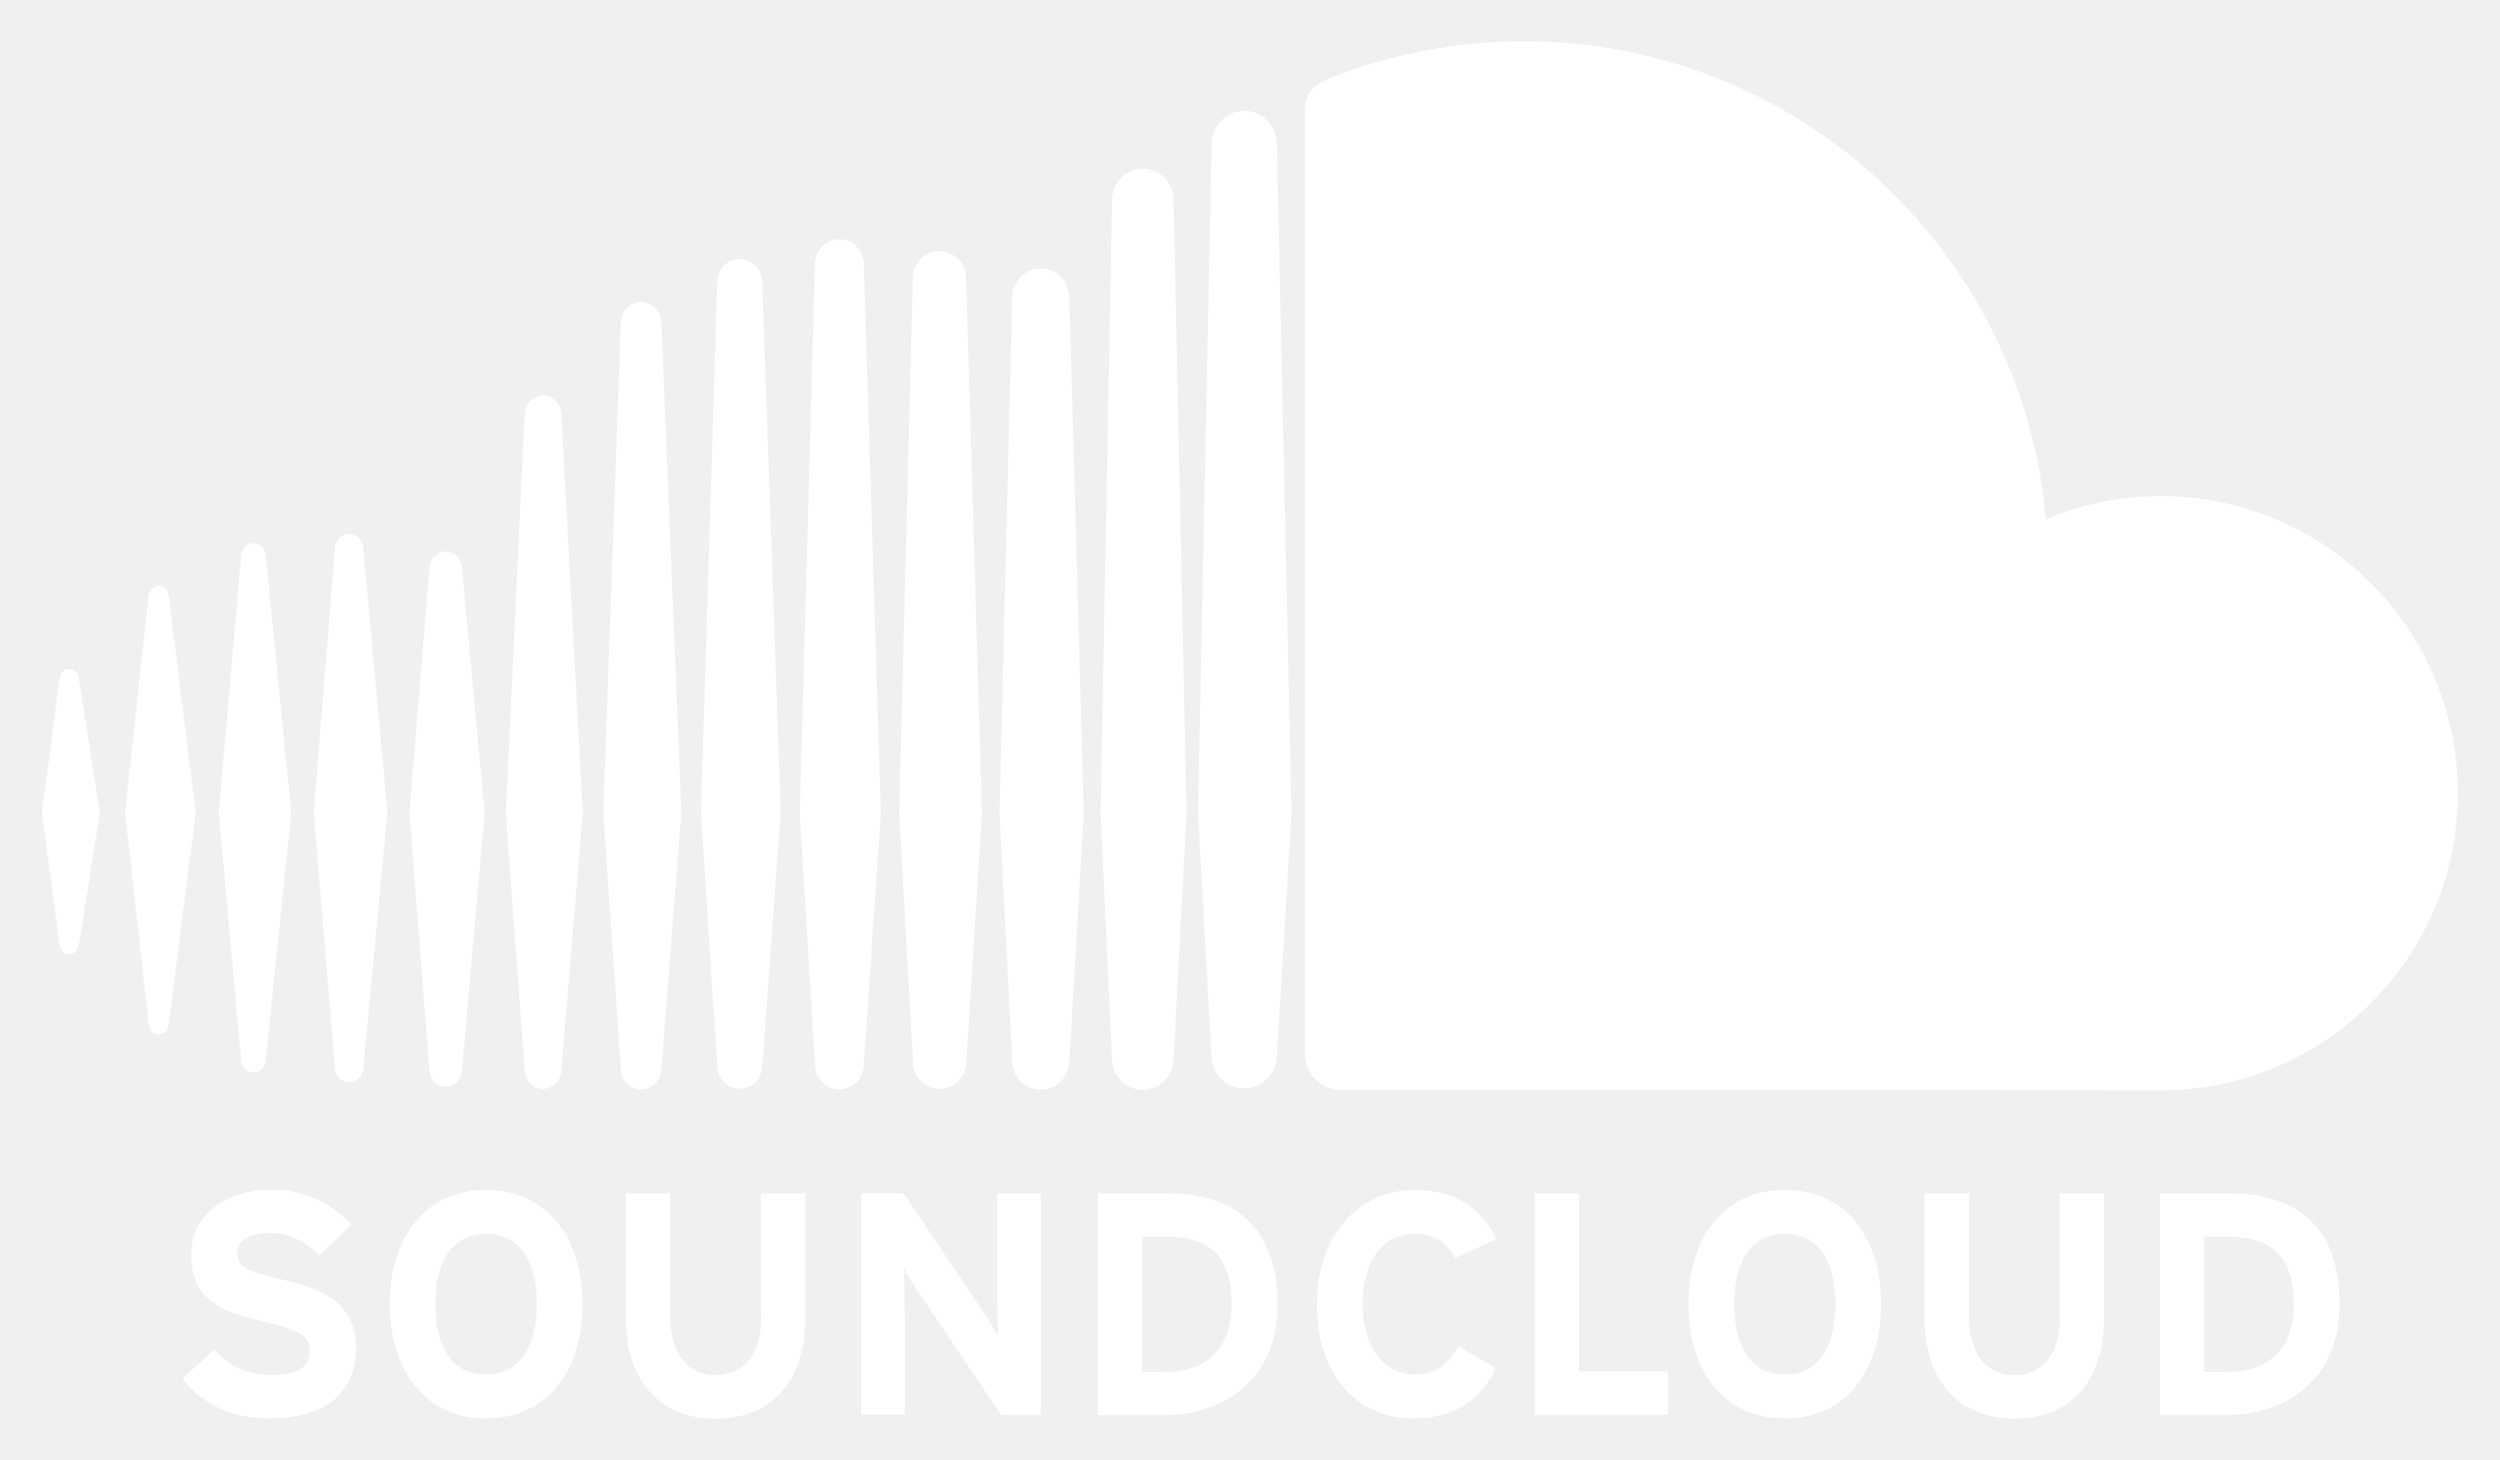
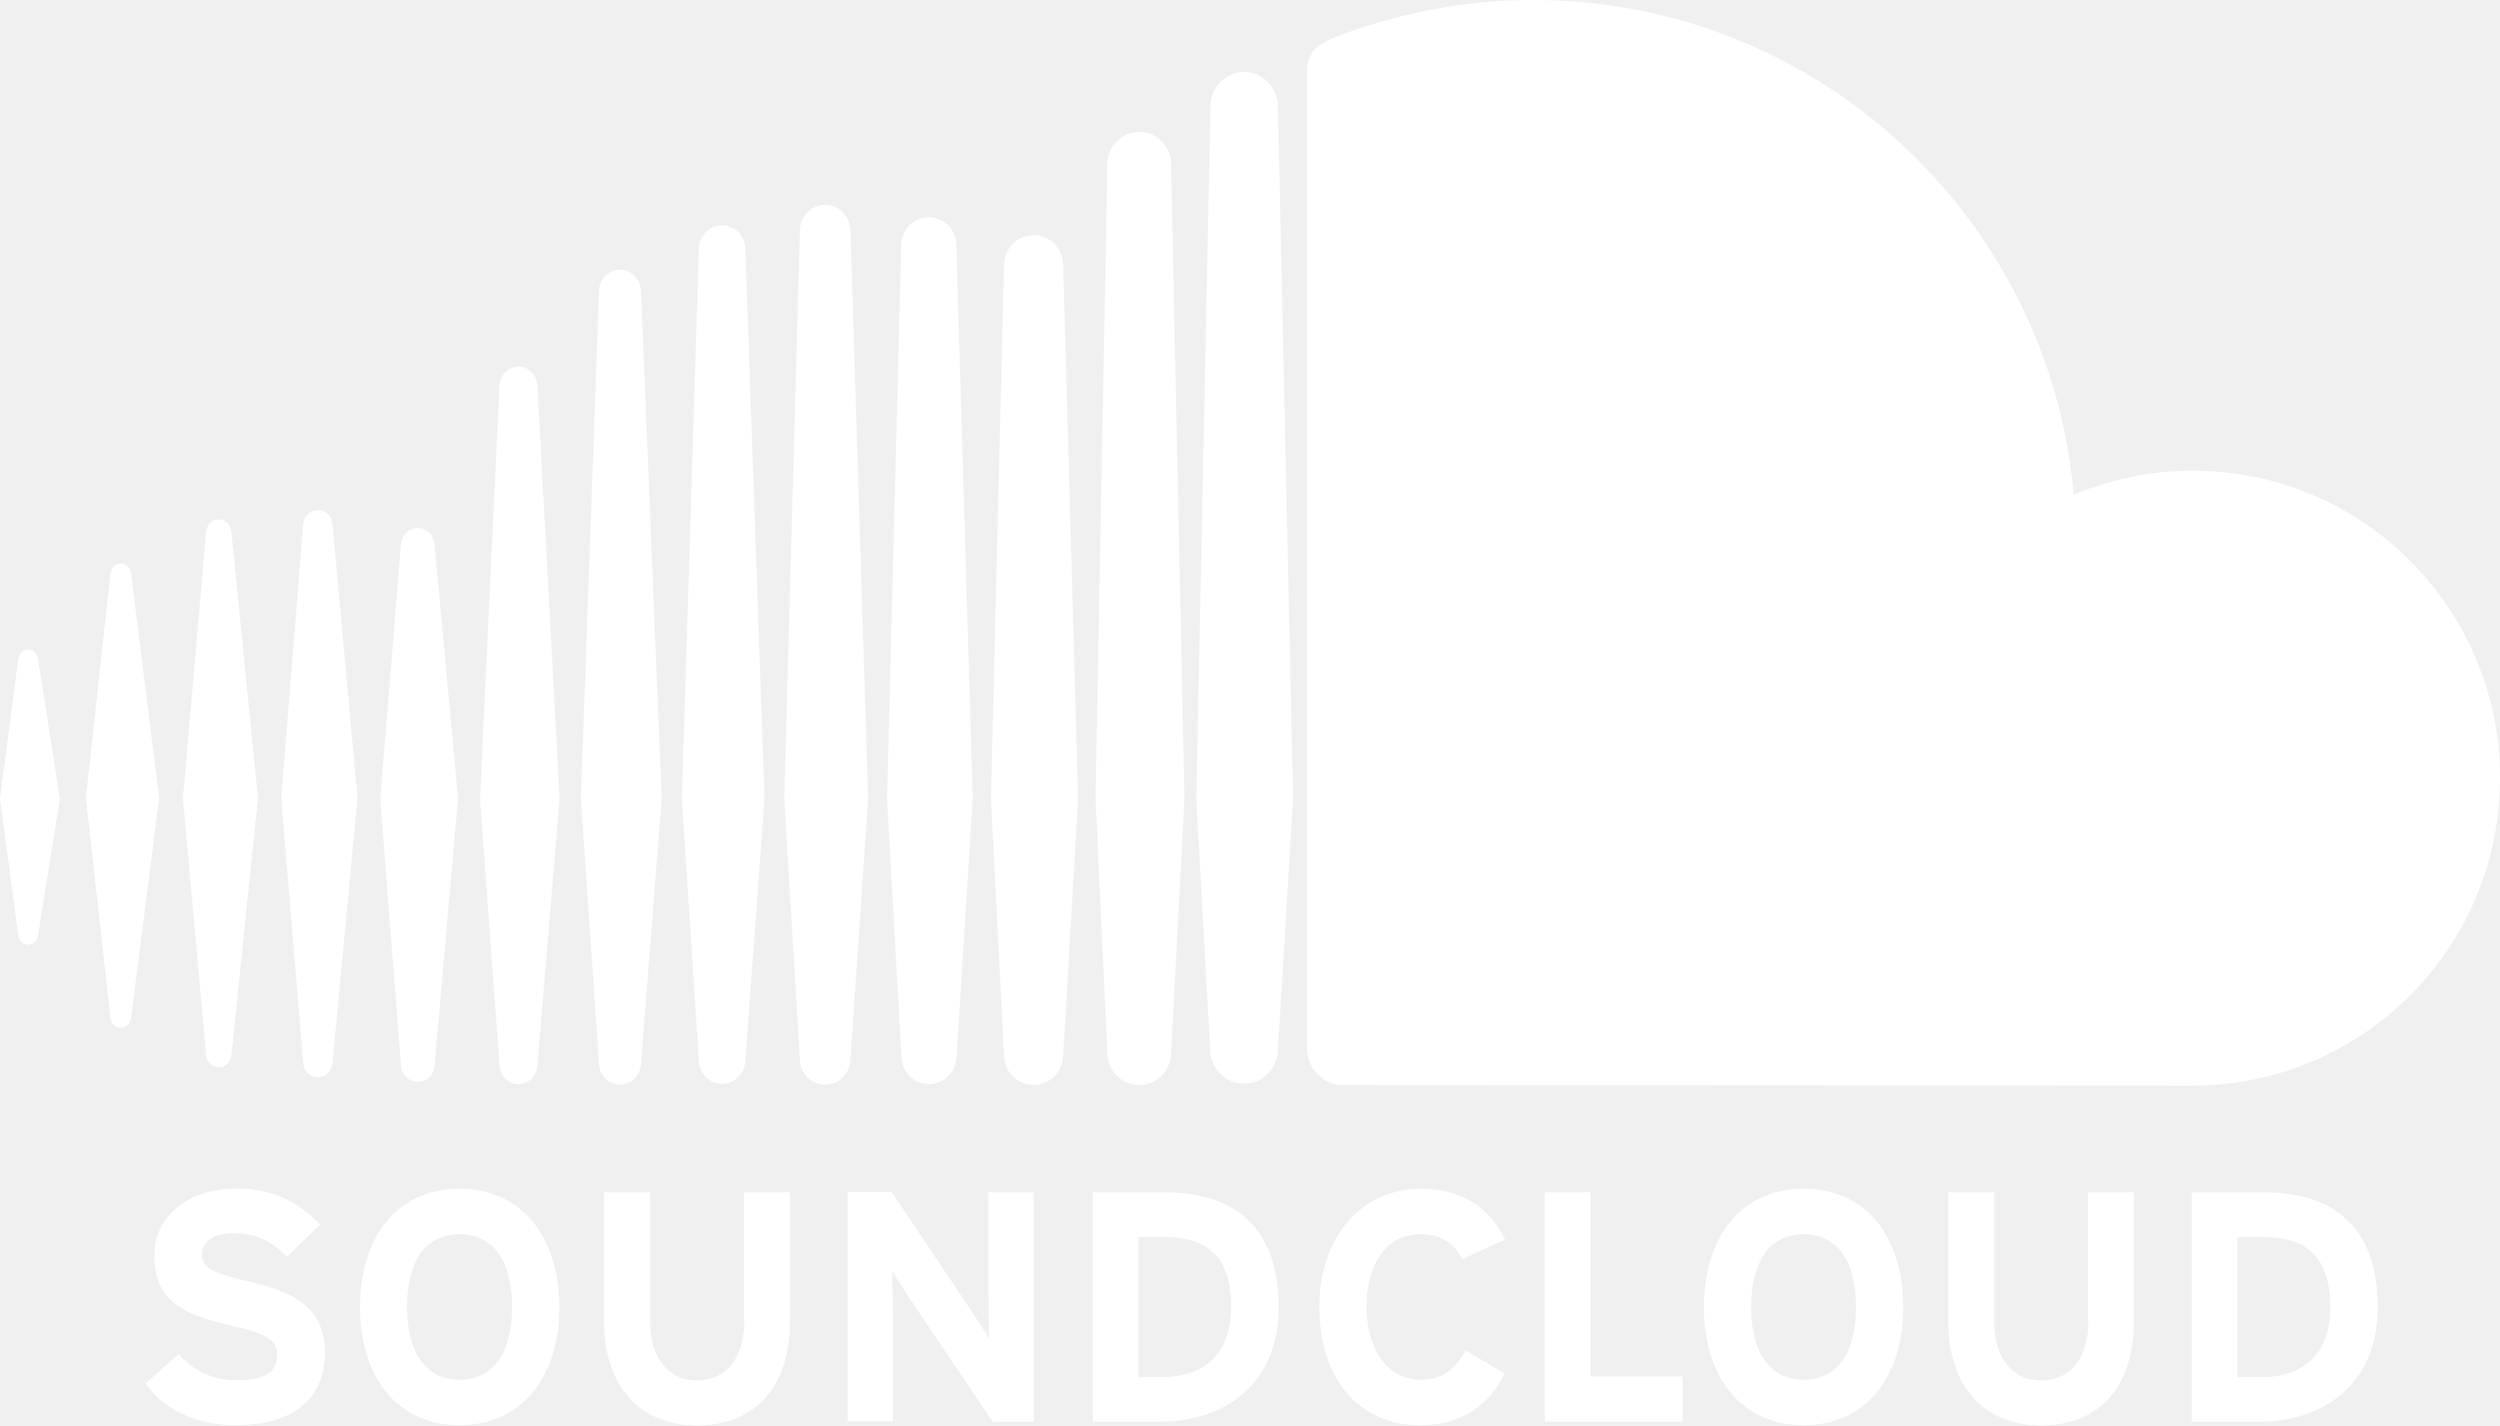
- <svg xmlns="http://www.w3.org/2000/svg" version="1.1" id="svg2474" x="0px" y="0px" viewBox="0 0 1024 598" style="enable-background:new 0 0 1024 598;" xml:space="preserve">
+ <svg xmlns="http://www.w3.org/2000/svg" version="1.1" id="svg2474" x="0px" y="0px" viewBox="0 0 989.5 564.2" style="enable-background:new 0 0 989.5 564.2;" xml:space="preserve">
  <style type="text/css">
	.st0{fill:#FFFFFF;}
</style>
-   <path id="path2465" class="st0" d="M28.4,274c-2.1,0-3.7,1.6-4,3.9l-7.2,55l7.2,54c0.3,2.3,1.9,3.9,4,3.9c2,0,3.6-1.6,3.9-3.8l0,0v0  c0,0,0,0,0,0l8.6-54l-8.6-55C32,275.6,30.4,274,28.4,274z M69.1,243.9c-0.3-2.4-2-4-4.1-4c-2.1,0-3.8,1.7-4.1,4  c0,0-9.7,88.9-9.7,88.9l9.7,86.9c0.3,2.3,2,4,4.1,4c2.1,0,3.8-1.6,4.1-4l11.1-86.9L69.1,243.9z M222.4,162c-4,0-7.3,3.3-7.5,7.4  l-7.7,163.5l7.7,105.7c0.2,4.1,3.5,7.4,7.5,7.4c4,0,7.3-3.3,7.5-7.4v0l8.8-105.7l-8.8-163.5C229.6,165.2,226.4,162,222.4,162z   M143,218.8c-3.1,0-5.6,2.4-5.8,5.7l-8.7,108.3l8.7,104.8c0.2,3.2,2.7,5.7,5.8,5.7c3,0,5.5-2.4,5.8-5.7l9.9-104.8l-9.9-108.4  C148.6,221.2,146.1,218.8,143,218.8z M303,445.9c4.9,0,9-4,9.2-9.1l7.6-103.9l-7.6-217.7c-0.2-5.1-4.2-9.1-9.2-9.1c-5,0-9,4-9.2,9.1  c0,0-6.7,217.7-6.7,217.7l6.7,103.9C294,441.9,298,445.9,303,445.9z M468.1,446.4c6.8,0,12.4-5.6,12.6-12.5v0.1v-0.1L486,333  l-5.3-251.4c-0.1-6.9-5.7-12.5-12.6-12.5c-6.8,0-12.5,5.6-12.6,12.5l-4.7,251.3c0,0.2,4.7,101.1,4.7,101.1  C455.6,440.8,461.3,446.4,468.1,446.4z M384.9,446c5.9,0,10.7-4.8,10.9-10.8v0.1l6.4-102.3l-6.5-219.3c-0.2-6.1-4.9-10.8-10.9-10.8  c-6,0-10.7,4.7-10.9,10.8L368.3,333l5.7,102.3C374.2,441.3,379,446,384.9,446z M182.6,445.1c3.5,0,6.4-2.8,6.6-6.5l9.3-105.7  l-9.3-100.5c-0.3-3.7-3.1-6.5-6.6-6.5c-3.6,0-6.4,2.8-6.7,6.6l-8.2,100.5l8.2,105.7C176.1,442.3,179,445.1,182.6,445.1z   M103.8,439.3c2.6,0,4.7-2,5-4.8l10.5-101.6l-10.5-105.5c-0.3-2.8-2.4-4.9-5-4.9c-2.6,0-4.7,2-5,4.9c0,0-9.2,105.5-9.2,105.5  l9.2,101.6C99.1,437.3,101.2,439.3,103.8,439.3z M426.3,110c-6.4,0-11.6,5.1-11.7,11.7L409.4,333l5.2,101.7  c0.1,6.5,5.3,11.6,11.7,11.6c6.4,0,11.6-5.1,11.7-11.7v0.1l5.9-101.7l-5.9-211.3C437.9,115.2,432.8,110,426.3,110z M262.6,446.2  c4.4,0,8.1-3.6,8.3-8.3l8.2-105L270.9,132c-0.2-4.6-3.9-8.3-8.3-8.3c-4.5,0-8.2,3.6-8.3,8.3c0,0-7.2,200.9-7.2,200.9l7.2,105  C254.4,442.5,258.1,446.2,262.6,446.2z M353.8,436.3L353.8,436.3l7-103.3l-7-225c-0.2-5.6-4.6-10-10-10c-5.5,0-9.9,4.4-10,10  l-6.2,225l6.2,103.3c0.1,5.5,4.6,9.9,10,9.9C349.3,446.2,353.6,441.8,353.8,436.3L353.8,436.3z M885.1,203.2  c-16.7,0-32.6,3.4-47.1,9.5C828.3,103,736.3,16.9,624.1,16.9c-27.5,0-54.2,5.4-77.9,14.5c-9.2,3.6-11.6,7.2-11.7,14.3v386.3  c0.1,7.5,5.9,13.7,13.1,14.4c0.3,0,335.2,0.2,337.4,0.2c67.2,0,121.7-54.5,121.7-121.7S952.3,203.2,885.1,203.2z M509.7,45.4  c-7.3,0-13.3,6-13.4,13.4L490.7,333l5.5,99.5c0.1,7.3,6.1,13.3,13.4,13.3c7.3,0,13.3-6,13.4-13.4v0.1l6-99.5l-6-274.2  C522.9,51.5,516.9,45.4,509.7,45.4z M115.5,524.1c-14.4-3.4-18.3-5.2-18.3-10.9c0-4,3.2-8.2,13-8.2c8.3,0,14.8,3.4,20.6,9.3  l13.1-12.7c-8.6-9-18.9-14.3-33.1-14.3c-17.9,0-32.5,10.1-32.5,26.6c0,17.9,11.7,23.2,28.4,27.1c17.1,3.9,20.2,6.5,20.2,12.3  c0,6.9-5.1,9.9-15.8,9.9c-8.7,0-16.9-3-23.2-10.4l-13.1,11.7c6.9,10.1,20.1,16.5,35.3,16.5c24.8,0,35.7-11.7,35.7-28.9  C145.8,532.4,129.9,527.5,115.5,524.1z M199.1,487.4c-24.8,0-39.4,19.2-39.4,46.8c0,27.6,14.7,46.8,39.4,46.8s39.5-19.2,39.5-46.8  C238.5,506.6,223.8,487.4,199.1,487.4z M199.1,563c-14.7,0-20.8-12.6-20.8-28.8c0-16.2,6.1-28.8,20.8-28.8  c14.7,0,20.8,12.6,20.8,28.8C219.8,550.5,213.7,563,199.1,563z M311.8,539.8c0,14.5-7.2,23.5-18.7,23.5c-11.5,0-18.6-9.2-18.6-23.7  v-50.8h-18.2v51c0,26.5,14.8,41.3,36.7,41.3c23.1,0,36.9-15.2,36.9-41.5v-50.8h-18.2V539.8L311.8,539.8z M408.4,527.2  c0,5.1,0.3,16.5,0.3,19.8c-1.2-2.3-4.2-6.9-6.4-10.3l-32.2-48h-17.4v90.8h17.9v-40c0-5.1-0.3-16.5-0.3-19.8  c1.2,2.3,4.2,6.9,6.4,10.3l33.4,49.6h16.2v-90.8h-17.9V527.2L408.4,527.2z M478.1,488.8h-28.4v90.8h27.1c23.4,0,46.5-13.5,46.5-45.4  C523.2,501,504,488.8,478.1,488.8z M476.7,562h-8.9v-55.5h9.6c19.2,0,27.1,9.2,27.1,27.8C504.5,550.8,495.8,562,476.7,562z   M579.4,505.4c8.2,0,13.4,3.6,16.6,9.9l16.9-7.8c-5.7-11.8-16.1-20.1-33.2-20.1c-23.7,0-40.3,19.2-40.3,46.8  c0,28.7,16,46.8,39.7,46.8c16.5,0,27.4-7.7,33.6-20.5l-15.3-9.1c-4.8,8.1-9.6,11.6-17.8,11.6c-13.6,0-21.5-12.5-21.5-28.8  C558,517.4,565.8,505.4,579.4,505.4z M646.8,488.8h-18.2v90.8h54.6v-17.9h-36.4V488.8z M731.1,487.4c-24.8,0-39.5,19.2-39.5,46.8  c0,27.6,14.7,46.8,39.5,46.8c24.8,0,39.4-19.2,39.4-46.8C770.5,506.6,755.9,487.4,731.1,487.4z M731.1,563  c-14.7,0-20.8-12.6-20.8-28.8c0-16.2,6.1-28.8,20.8-28.8c14.6,0,20.7,12.6,20.7,28.8C751.8,550.5,745.7,563,731.1,563z M843.8,539.8  c0,14.5-7.1,23.5-18.7,23.5c-11.6,0-18.6-9.2-18.6-23.7v-50.8h-18.2v51c0,26.5,14.8,41.3,36.7,41.3c23.1,0,36.8-15.2,36.8-41.5  v-50.8h-18.2V539.8z M913.1,488.8h-28.4v90.8h27.1c23.4,0,46.5-13.5,46.5-45.4C958.3,501,939.1,488.8,913.1,488.8z M911.8,562h-9  v-55.5h9.6c19.2,0,27.1,9.2,27.1,27.8C939.6,550.8,930.9,562,911.8,562z" />
+   <path id="path2465" class="st0" d="M11.2,257.1c-2.1,0-3.7,1.6-4,3.9L0,316l7.2,54c0.3,2.3,1.9,3.9,4,3.9c2,0,3.6-1.6,3.9-3.8l0,0  l0,0l0,0l8.6-54l-8.6-55C14.8,258.7,13.2,257.1,11.2,257.1z M51.9,227c-0.3-2.4-2-4-4.1-4s-3.8,1.7-4.1,4L34,315.9l9.7,86.9  c0.3,2.3,2,4,4.1,4s3.8-1.6,4.1-4L63,315.9L51.9,227z M205.2,145.1c-4,0-7.3,3.3-7.5,7.4L190,316l7.7,105.7c0.2,4.1,3.5,7.4,7.5,7.4  s7.3-3.3,7.5-7.4l0,0l8.8-105.7l-8.8-163.5C212.4,148.3,209.2,145.1,205.2,145.1z M125.8,201.9c-3.1,0-5.6,2.4-5.8,5.7l-8.7,108.3  l8.7,104.8c0.2,3.2,2.7,5.7,5.8,5.7c3,0,5.5-2.4,5.8-5.7l9.9-104.8l-9.9-108.4C131.4,204.3,128.9,201.9,125.8,201.9z M285.8,429  c4.9,0,9-4,9.2-9.1l7.6-103.9L295,98.3c-0.2-5.1-4.2-9.1-9.2-9.1s-9,4-9.2,9.1L269.9,316l6.7,103.9C276.8,425,280.8,429,285.8,429z   M450.9,429.5c6.8,0,12.4-5.6,12.6-12.5v0.1V417l5.3-100.9l-5.3-251.4c-0.1-6.9-5.7-12.5-12.6-12.5c-6.8,0-12.5,5.6-12.6,12.5  L433.6,316c0,0.2,4.7,101.1,4.7,101.1C438.4,423.9,444.1,429.5,450.9,429.5z M367.7,429.1c5.9,0,10.7-4.8,10.9-10.8v0.1l6.4-102.3  l-6.5-219.3c-0.2-6.1-4.9-10.8-10.9-10.8s-10.7,4.7-10.9,10.8l-5.6,219.3l5.7,102.3C357,424.4,361.8,429.1,367.7,429.1z   M165.4,428.2c3.5,0,6.4-2.8,6.6-6.5l9.3-105.7L172,215.5c-0.3-3.7-3.1-6.5-6.6-6.5c-3.6,0-6.4,2.8-6.7,6.6l-8.2,100.5l8.2,105.7  C158.9,425.4,161.8,428.2,165.4,428.2z M86.6,422.4c2.6,0,4.7-2,5-4.8L102.1,316L91.6,210.5c-0.3-2.8-2.4-4.9-5-4.9  c-2.6,0-4.7,2-5,4.9L72.4,316l9.2,101.6C81.9,420.4,84,422.4,86.6,422.4z M409.1,93.1c-6.4,0-11.6,5.1-11.7,11.7l-5.2,211.3  l5.2,101.7c0.1,6.5,5.3,11.6,11.7,11.6c6.4,0,11.6-5.1,11.7-11.7v0.1l5.9-101.7l-5.9-211.3C420.7,98.3,415.6,93.1,409.1,93.1z   M245.4,429.3c4.4,0,8.1-3.6,8.3-8.3l8.2-105l-8.2-200.9c-0.2-4.6-3.9-8.3-8.3-8.3c-4.5,0-8.2,3.6-8.3,8.3L229.9,316l7.2,105  C237.2,425.6,240.9,429.3,245.4,429.3z M336.6,419.4L336.6,419.4l7-103.3l-7-225c-0.2-5.6-4.6-10-10-10c-5.5,0-9.9,4.4-10,10  l-6.2,225l6.2,103.3c0.1,5.5,4.6,9.9,10,9.9C332.1,429.3,336.4,424.9,336.6,419.4L336.6,419.4z M867.9,186.3  c-16.7,0-32.6,3.4-47.1,9.5C811.1,86.1,719.1,0,606.9,0c-27.5,0-54.2,5.4-77.9,14.5c-9.2,3.6-11.6,7.2-11.7,14.3v386.3  c0.1,7.5,5.9,13.7,13.1,14.4c0.3,0,335.2,0.2,337.4,0.2c67.2,0,121.7-54.5,121.7-121.7S935.1,186.3,867.9,186.3z M492.5,28.5  c-7.3,0-13.3,6-13.4,13.4l-5.6,274.2l5.5,99.5c0.1,7.3,6.1,13.3,13.4,13.3c7.3,0,13.3-6,13.4-13.4v0.1l6-99.5l-6-274.2  C505.7,34.6,499.7,28.5,492.5,28.5z M98.3,507.2C83.9,503.8,80,502,80,496.3c0-4,3.2-8.2,13-8.2c8.3,0,14.8,3.4,20.6,9.3l13.1-12.7  c-8.6-9-18.9-14.3-33.1-14.3c-17.9,0-32.5,10.1-32.5,26.6c0,17.9,11.7,23.2,28.4,27.1c17.1,3.9,20.2,6.5,20.2,12.3  c0,6.9-5.1,9.9-15.8,9.9c-8.7,0-16.9-3-23.2-10.4l-13.1,11.7c6.9,10.1,20.1,16.5,35.3,16.5c24.8,0,35.7-11.7,35.7-28.9  C128.6,515.5,112.7,510.6,98.3,507.2z M181.9,470.5c-24.8,0-39.4,19.2-39.4,46.8s14.7,46.8,39.4,46.8s39.5-19.2,39.5-46.8  C221.3,489.7,206.6,470.5,181.9,470.5z M181.9,546.1c-14.7,0-20.8-12.6-20.8-28.8c0-16.2,6.1-28.8,20.8-28.8s20.8,12.6,20.8,28.8  C202.6,533.6,196.5,546.1,181.9,546.1z M294.6,522.9c0,14.5-7.2,23.5-18.7,23.5s-18.6-9.2-18.6-23.7v-50.8h-18.2v51  c0,26.5,14.8,41.3,36.7,41.3c23.1,0,36.9-15.2,36.9-41.5v-50.8h-18.2v51H294.6z M391.2,510.3c0,5.1,0.3,16.5,0.3,19.8  c-1.2-2.3-4.2-6.9-6.4-10.3l-32.2-48h-17.4v90.8h17.9v-40c0-5.1-0.3-16.5-0.3-19.8c1.2,2.3,4.2,6.9,6.4,10.3l33.4,49.6h16.2v-90.8  h-17.9V510.3L391.2,510.3z M460.9,471.9h-28.4v90.8h27.1c23.4,0,46.5-13.5,46.5-45.4C506,484.1,486.8,471.9,460.9,471.9z   M459.5,545.1h-8.9v-55.5h9.6c19.2,0,27.1,9.2,27.1,27.8C487.3,533.9,478.6,545.1,459.5,545.1z M562.2,488.5  c8.2,0,13.4,3.6,16.6,9.9l16.9-7.8c-5.7-11.8-16.1-20.1-33.2-20.1c-23.7,0-40.3,19.2-40.3,46.8c0,28.7,16,46.8,39.7,46.8  c16.5,0,27.4-7.7,33.6-20.5l-15.3-9.1c-4.8,8.1-9.6,11.6-17.8,11.6c-13.6,0-21.5-12.5-21.5-28.8  C540.8,500.5,548.6,488.5,562.2,488.5z M629.6,471.9h-18.2v90.8H666v-17.9h-36.4L629.6,471.9L629.6,471.9z M713.9,470.5  c-24.8,0-39.5,19.2-39.5,46.8s14.7,46.8,39.5,46.8s39.4-19.2,39.4-46.8S738.7,470.5,713.9,470.5z M713.9,546.1  c-14.7,0-20.8-12.6-20.8-28.8c0-16.2,6.1-28.8,20.8-28.8c14.6,0,20.7,12.6,20.7,28.8C734.6,533.6,728.5,546.1,713.9,546.1z   M826.6,522.9c0,14.5-7.1,23.5-18.7,23.5c-11.6,0-18.6-9.2-18.6-23.7v-50.8h-18.2v51c0,26.5,14.8,41.3,36.7,41.3  c23.1,0,36.8-15.2,36.8-41.5v-50.8h-18.2v51H826.6z M895.9,471.9h-28.4v90.8h27.1c23.4,0,46.5-13.5,46.5-45.4  C941.1,484.1,921.9,471.9,895.9,471.9z M894.6,545.1h-9v-55.5h9.6c19.2,0,27.1,9.2,27.1,27.8C922.4,533.9,913.7,545.1,894.6,545.1z" />
</svg>
